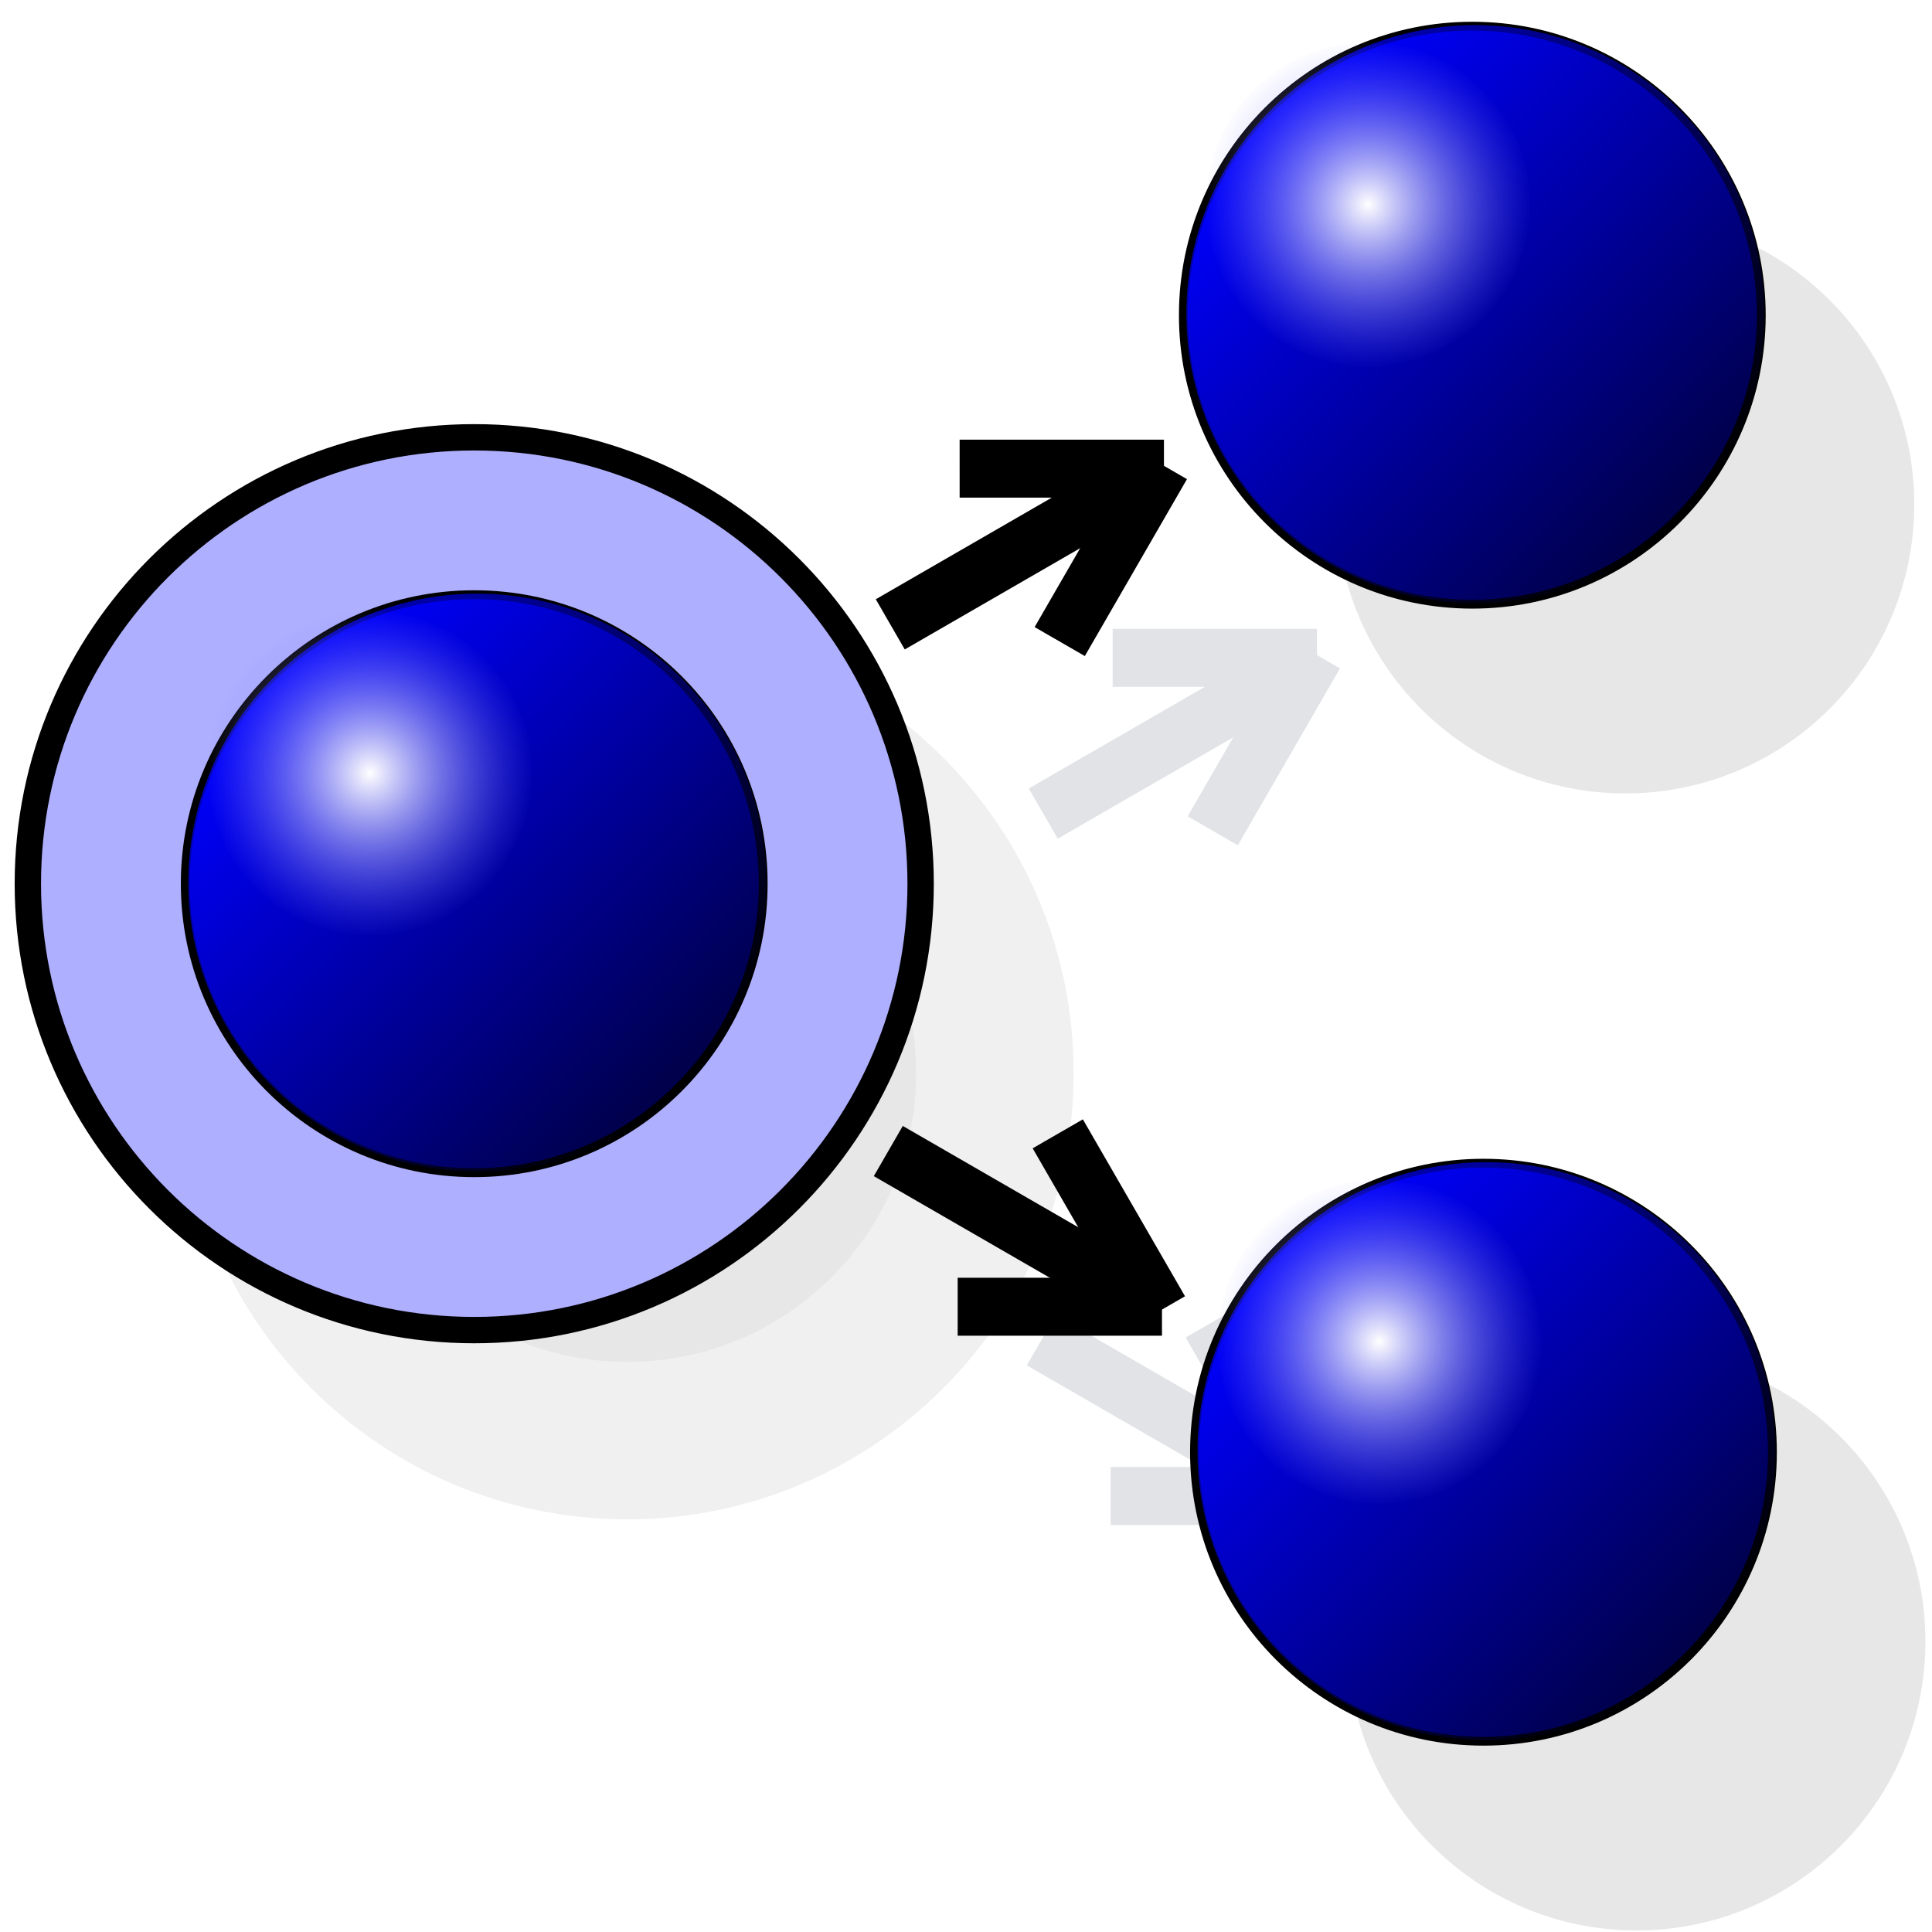
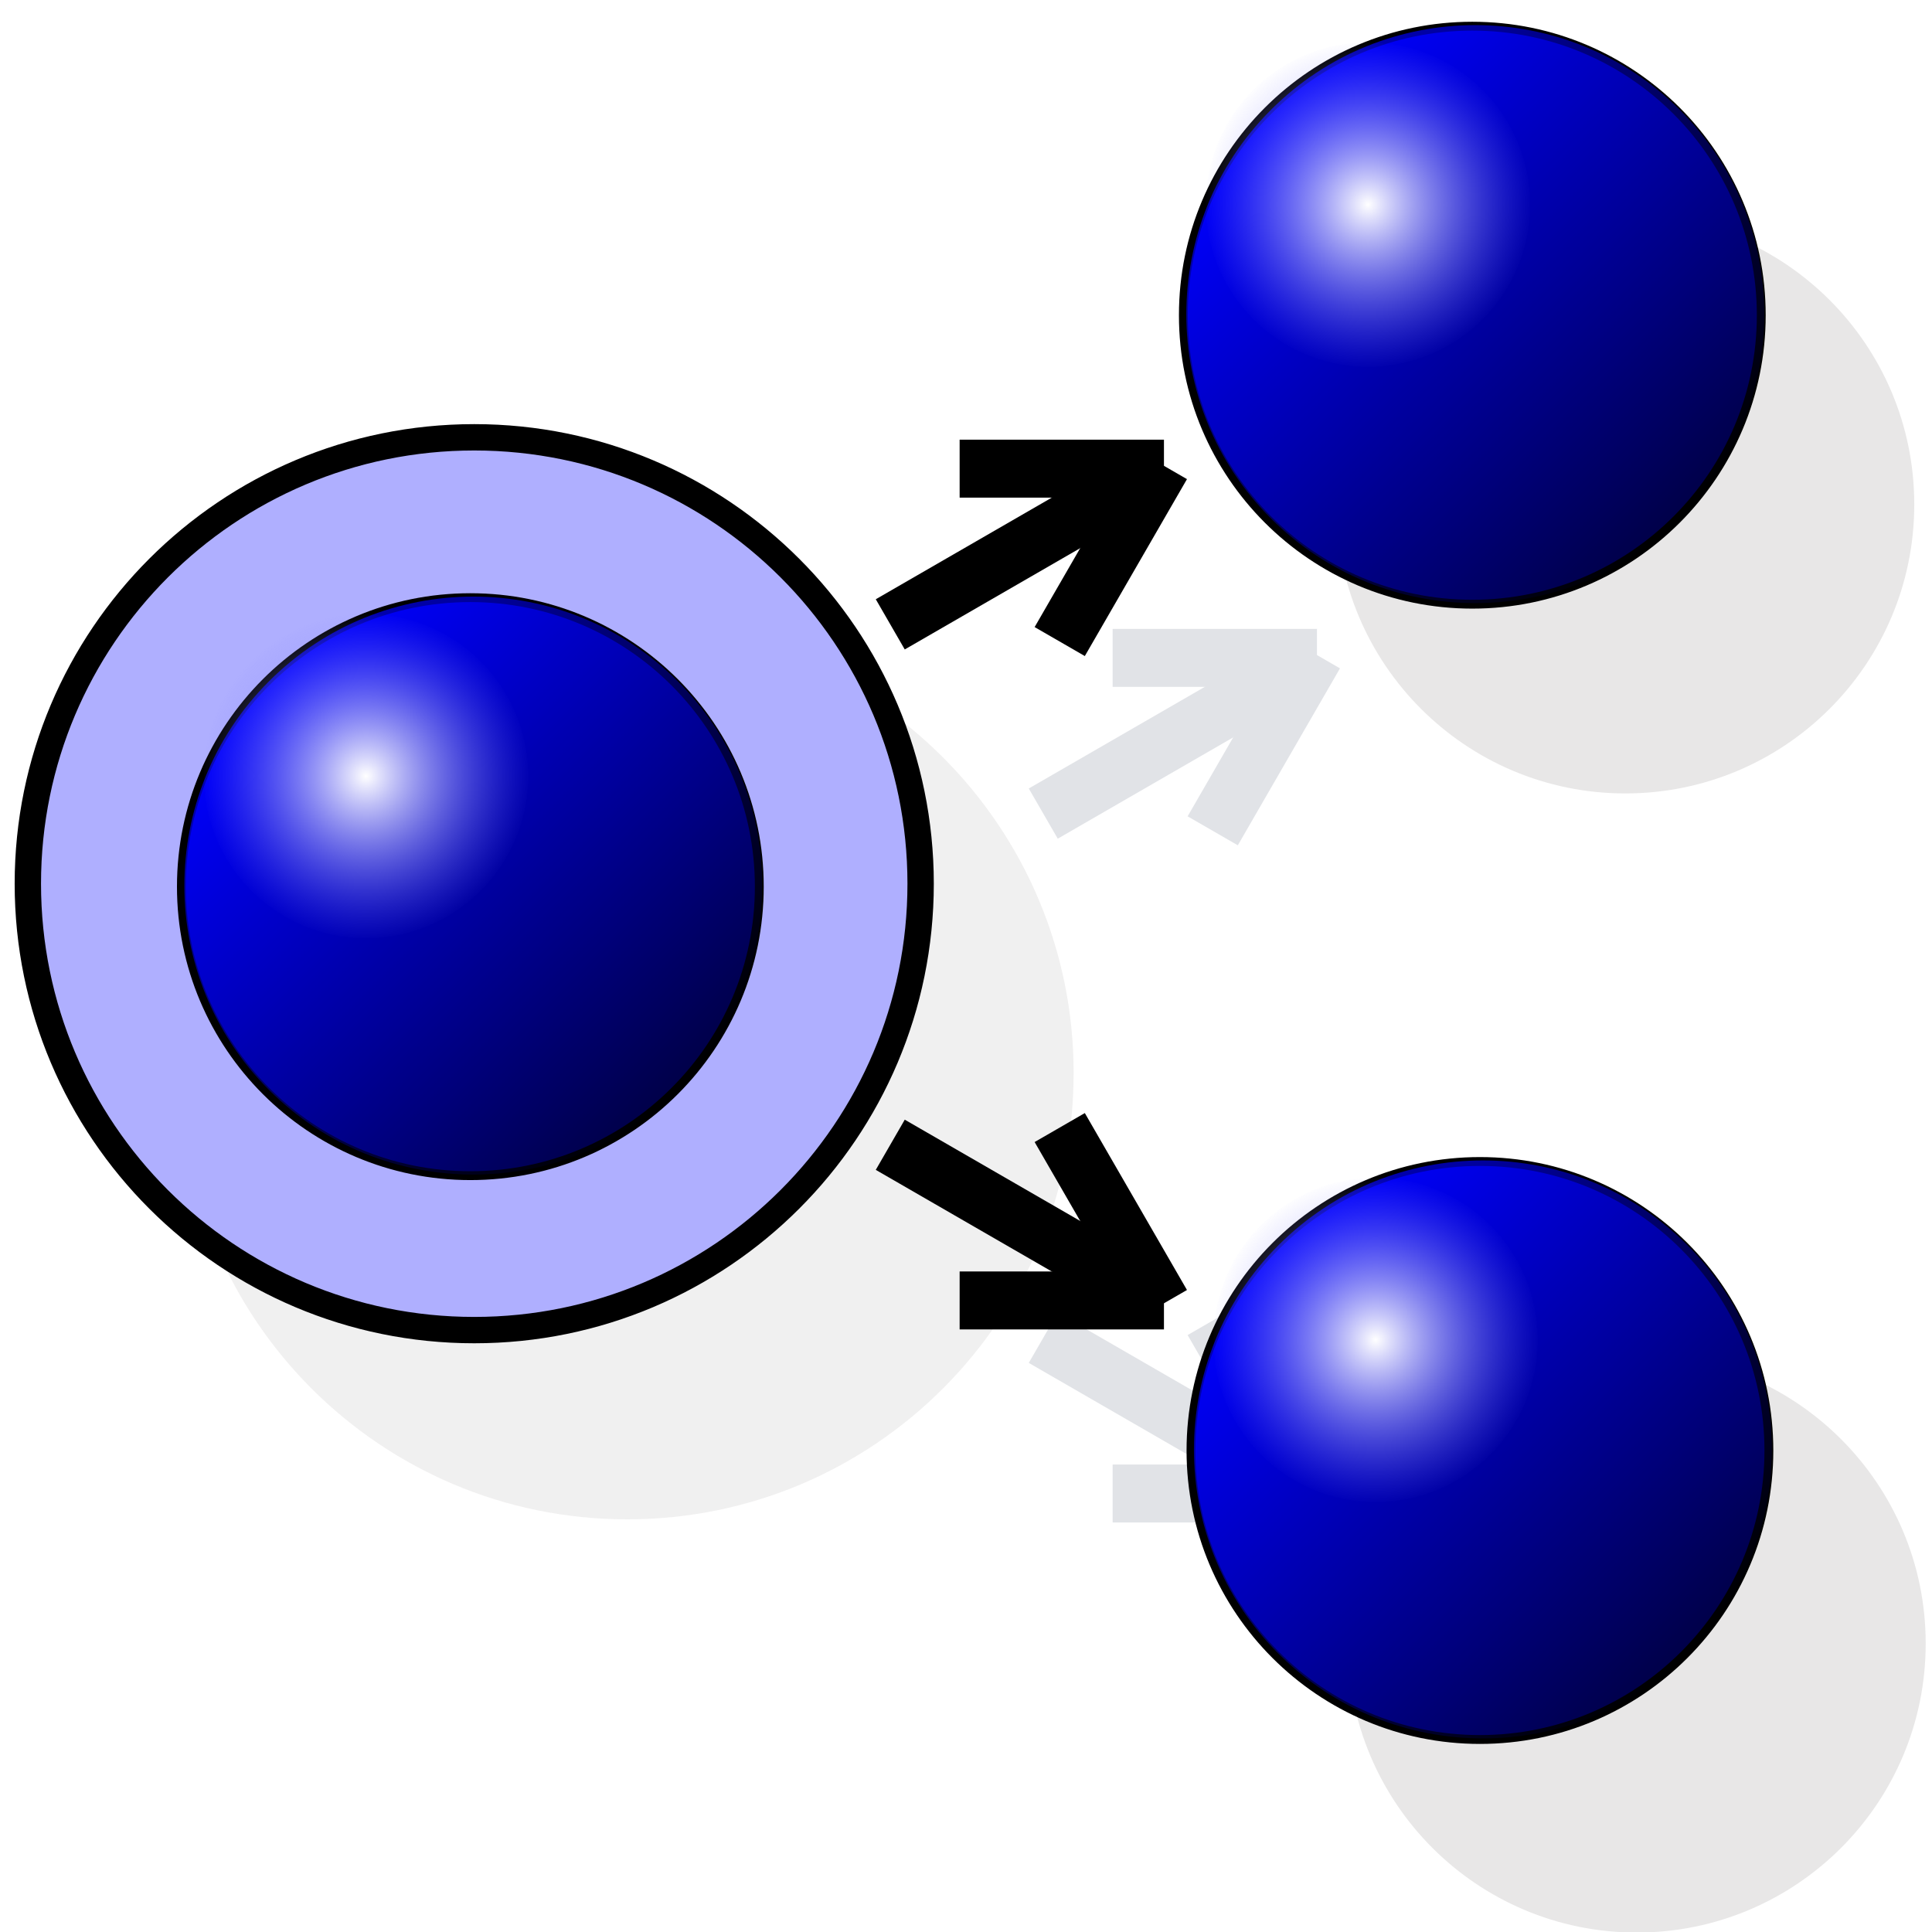
<svg xmlns="http://www.w3.org/2000/svg" xmlns:xlink="http://www.w3.org/1999/xlink" version="1.0" width="100" height="100" id="svg2">
  <defs id="defs4">
-     <linearGradient id="linearGradient7188">
-       <stop style="stop-color:#ff0000;stop-opacity:1;" offset="0" id="stop7190" />
-       <stop style="stop-color:#9d9dff;stop-opacity:1;" offset="1" id="stop7192" />
-     </linearGradient>
-     <linearGradient id="linearGradient4920">
-       <stop style="stop-color:#90b7ff;stop-opacity:1;" offset="0" id="stop4922" />
-       <stop style="stop-color:#2bb2ff;stop-opacity:1;" offset="1" id="stop4924" />
-     </linearGradient>
-     <marker orient="auto" refY="0.0" refX="0.0" id="Arrow2Lend" style="overflow:visible;">
-       <path id="path3495" style="font-size:12.0;fill-rule:evenodd;stroke-width:0.625;stroke-linejoin:round;" d="M 8.719,4.034 L -2.207,0.016 L 8.719,-4.002 C 6.973,-1.63 6.983,1.616 8.719,4.034 z " transform="scale(1.1) rotate(180) translate(1,0)" />
-     </marker>
-     <marker orient="auto" refY="0.0" refX="0.0" id="Arrow2Mend" style="overflow:visible;">
-       <path id="path3501" style="font-size:12.0;fill-rule:evenodd;stroke-width:0.625;stroke-linejoin:round;" d="M 8.719,4.034 L -2.207,0.016 L 8.719,-4.002 C 6.973,-1.63 6.983,1.616 8.719,4.034 z " transform="scale(0.6) rotate(180) translate(0,0)" />
-     </marker>
-     <marker orient="auto" refY="0.0" refX="0.0" id="Arrow1Mend" style="overflow:visible;">
-       <path id="path3483" d="M 0.0,0.0 L 5.0,-5.0 L -12.5,0.0 L 5.0,5.0 L 0.0,0.0 z " style="fill-rule:evenodd;stroke:#000000;stroke-width:1.0pt;marker-start:none;" transform="scale(0.4) rotate(180) translate(10,0)" />
-     </marker>
-     <marker orient="auto" refY="0.0" refX="0.0" id="Arrow1Lend" style="overflow:visible;">
-       <path id="path3477" d="M 0.0,0.0 L 5.0,-5.0 L -12.5,0.0 L 5.0,5.0 L 0.0,0.0 z " style="fill-rule:evenodd;stroke:#000000;stroke-width:1.0pt;marker-start:none;" transform="scale(0.8) rotate(180) translate(12.5,0)" />
-     </marker>
    <linearGradient id="linearGradient3384">
      <stop style="stop-color:#0000ff;stop-opacity:1;" offset="0" id="stop3386" />
      <stop style="stop-color:#000000;stop-opacity:1" offset="1" id="stop3388" />
    </linearGradient>
    <linearGradient id="linearGradient3252">
      <stop style="stop-color:#ffffff;stop-opacity:1" offset="0" id="stop3254" />
      <stop style="stop-color:#7f7fff;stop-opacity:0;" offset="1" id="stop3256" />
    </linearGradient>
-     <linearGradient id="linearGradient3149">
-       <stop style="stop-color:#aa4400;stop-opacity:1" offset="0" id="stop3151" />
-       <stop style="stop-color:#aa4400;stop-opacity:0.649" offset="1" id="stop3153" />
-     </linearGradient>
-     <linearGradient id="linearGradient3186">
-       <stop style="stop-color:#aaaaaa;stop-opacity:1" offset="0" id="stop3188" />
-       <stop style="stop-color:#fffffd;stop-opacity:0.502" offset="1" id="stop3190" />
-     </linearGradient>
-     <radialGradient cx="58.012" cy="63.346" r="33.113" fx="58.012" fy="63.346" id="radialGradient3260" xlink:href="#linearGradient3252" gradientUnits="userSpaceOnUse" />
-     <linearGradient x1="25.398" y1="63.346" x2="90.625" y2="63.346" id="linearGradient3390" xlink:href="#linearGradient3384" gradientUnits="userSpaceOnUse" />
-     <linearGradient x1="25.398" y1="63.346" x2="90.625" y2="63.346" id="linearGradient3459" xlink:href="#linearGradient3384" gradientUnits="userSpaceOnUse" />
-     <radialGradient cx="58.012" cy="63.346" r="33.113" fx="58.012" fy="63.346" id="radialGradient3461" xlink:href="#linearGradient3252" gradientUnits="userSpaceOnUse" />
-     <linearGradient x1="25.398" y1="63.346" x2="90.625" y2="63.346" id="linearGradient3480" xlink:href="#linearGradient3384" gradientUnits="userSpaceOnUse" />
-     <radialGradient cx="58.012" cy="63.346" r="33.113" fx="58.012" fy="63.346" id="radialGradient3482" xlink:href="#linearGradient3252" gradientUnits="userSpaceOnUse" />
-     <linearGradient x1="25.398" y1="63.346" x2="90.625" y2="63.346" id="linearGradient3490" xlink:href="#linearGradient3384" gradientUnits="userSpaceOnUse" />
-     <radialGradient cx="58.012" cy="63.346" r="33.113" fx="58.012" fy="63.346" id="radialGradient3492" xlink:href="#linearGradient3252" gradientUnits="userSpaceOnUse" />
-     <radialGradient xlink:href="#linearGradient3252" id="radialGradient2667" gradientUnits="userSpaceOnUse" cx="58.012" cy="63.346" fx="58.012" fy="63.346" r="33.113" gradientTransform="matrix(0.2740521,0,0,0.2740521,28.80419,13.98132)" />
-     <linearGradient xlink:href="#linearGradient3384" id="linearGradient2670" gradientUnits="userSpaceOnUse" x1="25.398" y1="63.346" x2="90.625" y2="63.346" gradientTransform="matrix(0.3452564,0.3452564,-0.3452564,0.3452564,52.45859,-4.521652)" />
-     <linearGradient xlink:href="#linearGradient3384" id="linearGradient3664" gradientUnits="userSpaceOnUse" gradientTransform="matrix(0.3452564,0.3452564,-0.3452564,0.3452564,52.45859,-4.521652)" x1="25.398" y1="63.346" x2="90.625" y2="63.346" />
-     <radialGradient xlink:href="#linearGradient3252" id="radialGradient3666" gradientUnits="userSpaceOnUse" gradientTransform="matrix(0.2740521,0,0,0.2740521,28.80419,13.98132)" cx="58.012" cy="63.346" fx="58.012" fy="63.346" r="33.113" />
-     <linearGradient xlink:href="#linearGradient3384" id="linearGradient3676" gradientUnits="userSpaceOnUse" gradientTransform="matrix(0.3452564,0.3452564,-0.3452564,0.3452564,52.45859,-4.521652)" x1="25.398" y1="63.346" x2="90.625" y2="63.346" />
-     <radialGradient xlink:href="#linearGradient3252" id="radialGradient3678" gradientUnits="userSpaceOnUse" gradientTransform="matrix(0.2740521,0,0,0.2740521,28.80419,13.98132)" cx="58.012" cy="63.346" fx="58.012" fy="63.346" r="33.113" />
-     <linearGradient xlink:href="#linearGradient3384" id="linearGradient4676" gradientUnits="userSpaceOnUse" gradientTransform="matrix(0.3452564,0.3452564,-0.3452564,0.3452564,52.45859,-4.521652)" x1="25.398" y1="63.346" x2="90.625" y2="63.346" />
-     <radialGradient xlink:href="#linearGradient3252" id="radialGradient4678" gradientUnits="userSpaceOnUse" gradientTransform="matrix(0.2740521,0,0,0.2740521,28.80419,13.98132)" cx="58.012" cy="63.346" fx="58.012" fy="63.346" r="33.113" />
-     <linearGradient xlink:href="#linearGradient3384" id="linearGradient4680" gradientUnits="userSpaceOnUse" gradientTransform="matrix(0.3452564,0.3452564,-0.3452564,0.3452564,52.45859,-4.521652)" x1="25.398" y1="63.346" x2="90.625" y2="63.346" />
-     <radialGradient xlink:href="#linearGradient3252" id="radialGradient4682" gradientUnits="userSpaceOnUse" gradientTransform="matrix(0.2740521,0,0,0.2740521,28.80419,13.98132)" cx="58.012" cy="63.346" fx="58.012" fy="63.346" r="33.113" />
-     <linearGradient xlink:href="#linearGradient3384" id="linearGradient4684" gradientUnits="userSpaceOnUse" gradientTransform="matrix(0.3452564,0.3452564,-0.3452564,0.3452564,52.45859,-4.521652)" x1="25.398" y1="63.346" x2="90.625" y2="63.346" />
-     <radialGradient xlink:href="#linearGradient3252" id="radialGradient4686" gradientUnits="userSpaceOnUse" gradientTransform="matrix(0.2740521,0,0,0.2740521,28.80419,13.98132)" cx="58.012" cy="63.346" fx="58.012" fy="63.346" r="33.113" />
-     <linearGradient xlink:href="#linearGradient3384" id="linearGradient3557" gradientUnits="userSpaceOnUse" gradientTransform="matrix(0.3452564,0.3452564,-0.3452564,0.3452564,52.45859,-4.521652)" x1="25.398" y1="63.346" x2="90.625" y2="63.346" />
-     <radialGradient xlink:href="#linearGradient3252" id="radialGradient3559" gradientUnits="userSpaceOnUse" gradientTransform="matrix(0.2740521,0,0,0.2740521,28.80419,13.98132)" cx="58.012" cy="63.346" fx="58.012" fy="63.346" r="33.113" />
-     <linearGradient xlink:href="#linearGradient3384" id="linearGradient3573" gradientUnits="userSpaceOnUse" gradientTransform="matrix(0.3452564,0.3452564,-0.3452564,0.3452564,52.45859,-4.521652)" x1="25.398" y1="63.346" x2="90.625" y2="63.346" />
-     <radialGradient xlink:href="#linearGradient3252" id="radialGradient3575" gradientUnits="userSpaceOnUse" gradientTransform="matrix(0.2740521,0,0,0.2740521,28.80419,13.98132)" cx="58.012" cy="63.346" fx="58.012" fy="63.346" r="33.113" />
-     <linearGradient xlink:href="#linearGradient3384" id="linearGradient3589" gradientUnits="userSpaceOnUse" gradientTransform="matrix(0.3452564,0.3452564,-0.3452564,0.3452564,52.45859,-4.521652)" x1="25.398" y1="63.346" x2="90.625" y2="63.346" />
-     <radialGradient xlink:href="#linearGradient3252" id="radialGradient3591" gradientUnits="userSpaceOnUse" gradientTransform="matrix(0.2740521,0,0,0.2740521,28.80419,13.98132)" cx="58.012" cy="63.346" fx="58.012" fy="63.346" r="33.113" />
-     <linearGradient xlink:href="#linearGradient3384" id="linearGradient3864" gradientUnits="userSpaceOnUse" gradientTransform="matrix(0.2377304,0.2377304,-0.2377304,0.2377304,27.18034,-5.303897)" x1="25.398" y1="63.346" x2="90.625" y2="63.346" />
-     <radialGradient xlink:href="#linearGradient3252" id="radialGradient3866" gradientUnits="userSpaceOnUse" gradientTransform="matrix(0.1887019,0,0,0.1887019,10.89282,7.436544)" cx="58.012" cy="63.346" fx="58.012" fy="63.346" r="33.113" />
-     <linearGradient xlink:href="#linearGradient3384" id="linearGradient3868" gradientUnits="userSpaceOnUse" gradientTransform="matrix(0.2377304,0.2377304,-0.2377304,0.2377304,76.51765,20.35786)" x1="25.398" y1="63.346" x2="90.625" y2="63.346" />
-     <radialGradient xlink:href="#linearGradient3252" id="radialGradient3870" gradientUnits="userSpaceOnUse" gradientTransform="matrix(0.1887019,0,0,0.1887019,60.23013,33.0983)" cx="58.012" cy="63.346" fx="58.012" fy="63.346" r="33.113" />
-     <linearGradient xlink:href="#linearGradient3384" id="linearGradient3876" gradientUnits="userSpaceOnUse" gradientTransform="matrix(0.2377304,0.2377304,-0.2377304,0.2377304,27.18034,-5.303897)" x1="25.398" y1="63.346" x2="90.625" y2="63.346" />
-     <radialGradient xlink:href="#linearGradient3252" id="radialGradient3878" gradientUnits="userSpaceOnUse" gradientTransform="matrix(0.1887019,0,0,0.1887019,10.89282,7.436544)" cx="58.012" cy="63.346" fx="58.012" fy="63.346" r="33.113" />
-     <linearGradient xlink:href="#linearGradient3384" id="linearGradient3880" gradientUnits="userSpaceOnUse" gradientTransform="matrix(0.2377304,0.2377304,-0.2377304,0.2377304,76.51765,20.35786)" x1="25.398" y1="63.346" x2="90.625" y2="63.346" />
-     <radialGradient xlink:href="#linearGradient3252" id="radialGradient3882" gradientUnits="userSpaceOnUse" gradientTransform="matrix(0.1887019,0,0,0.1887019,60.23013,33.0983)" cx="58.012" cy="63.346" fx="58.012" fy="63.346" r="33.113" />
    <linearGradient xlink:href="#linearGradient3384" id="linearGradient10289" gradientUnits="userSpaceOnUse" gradientTransform="matrix(0.2377304,0.2377304,-0.2377304,0.2377304,130.1041,3.861581)" x1="25.398" y1="63.346" x2="90.625" y2="63.346" />
    <radialGradient xlink:href="#linearGradient3252" id="radialGradient10291" gradientUnits="userSpaceOnUse" gradientTransform="matrix(0.1887019,0,0,0.1887019,113.8166,16.60202)" cx="58.012" cy="63.346" fx="58.012" fy="63.346" r="33.113" />
    <linearGradient xlink:href="#linearGradient3384" id="linearGradient10293" gradientUnits="userSpaceOnUse" gradientTransform="matrix(0.2377304,0.2377304,-0.2377304,0.2377304,130.1041,3.861581)" x1="25.398" y1="63.346" x2="90.625" y2="63.346" />
    <radialGradient xlink:href="#linearGradient3252" id="radialGradient10295" gradientUnits="userSpaceOnUse" gradientTransform="matrix(0.1887019,0,0,0.1887019,113.8166,16.60202)" cx="58.012" cy="63.346" fx="58.012" fy="63.346" r="33.113" />
    <radialGradient xlink:href="#linearGradient3252" id="radialGradient10323" gradientUnits="userSpaceOnUse" gradientTransform="matrix(0.2573953,0,0,0.2573953,4.214156,23.71035)" cx="58.012" cy="63.346" fx="58.012" fy="63.346" r="33.113" />
    <linearGradient xlink:href="#linearGradient3384" id="linearGradient10326" gradientUnits="userSpaceOnUse" gradientTransform="matrix(0.3242718,0.3242718,-0.3242718,0.3242718,26.43085,6.331982)" x1="25.398" y1="63.346" x2="90.625" y2="63.346" />
  </defs>
-   <g id="g11385" transform="translate(-115.9884,74.71864)">
-     <g id="g11379">
-       <path id="path10340" style="fill:#e8e7e7;fill-opacity:1;fill-rule:evenodd;stroke:none;stroke-width:0.459px;stroke-linecap:butt;stroke-linejoin:miter;stroke-opacity:1" d="M 215.647,10.242 C 215.649,18.503 208.952,25.201 200.691,25.201 C 192.43,25.201 185.734,18.503 185.735,10.242 C 185.734,1.981 192.43,-4.717 200.691,-4.717 C 208.952,-4.717 215.649,1.981 215.647,10.242 L 215.647,10.242 z " />
-       <path id="path10348" style="fill:#e8e7e7;fill-opacity:1;fill-rule:evenodd;stroke:none;stroke-width:0.459px;stroke-linecap:butt;stroke-linejoin:miter;stroke-opacity:1" d="M 215.07,-48.61 C 215.072,-40.349 208.375,-33.651 200.114,-33.651 C 191.853,-33.651 185.156,-40.349 185.158,-48.61 C 185.156,-56.871 191.853,-63.568 200.114,-63.568 C 208.375,-63.568 215.072,-56.871 215.07,-48.61 L 215.07,-48.61 z " />
-       <path style="opacity:0.641;fill:#e8e7e7;fill-opacity:1;fill-rule:evenodd;stroke:none;stroke-width:1px;stroke-linecap:butt;stroke-linejoin:miter;stroke-opacity:1" id="path10354" d="M 122.484 47.271 A 16.939 16.939 0 1 1  88.606,47.271 A 16.939 16.939 0 1 1  122.484 47.271 z" transform="matrix(1.364032,0,0,1.364032,4.487084,-83.66285)" />
-       <path id="path10356" style="fill:#e8e7e7;fill-opacity:1;fill-rule:evenodd;stroke:none;stroke-width:0.459px;stroke-linecap:butt;stroke-linejoin:miter;stroke-opacity:1" d="M 163.41,-19.184 C 163.411,-10.923 156.715,-4.225 148.454,-4.225 C 140.192,-4.225 133.496,-10.923 133.497,-19.184 C 133.496,-27.445 140.192,-34.142 148.454,-34.142 C 156.715,-34.142 163.411,-27.445 163.41,-19.184 L 163.41,-19.184 z " />
+   <use x="0" y="0" xlink:href="#path10348" id="use2673" transform="translate(0.5915775,58.96055)" width="100" height="100" />
+   <path style="opacity:0.641;fill:#e8e7e7;fill-opacity:1;fill-rule:evenodd;stroke:none;stroke-width:1px;stroke-linecap:butt;stroke-linejoin:miter;stroke-opacity:1" id="path10354" d="M 122.484 47.271 A 16.939 16.939 0 1 1  88.606,47.271 A 16.939 16.939 0 1 1  122.484 47.271 z" transform="matrix(1.364032,0,0,1.364032,-111.5013,-8.944209)" />
+   <path style="opacity:1;fill:#afafff;fill-opacity:1;fill-rule:evenodd;stroke:#000000;stroke-width:1px;stroke-linecap:butt;stroke-linejoin:miter;stroke-opacity:1" id="path4653" d="M 122.484 47.271 A 16.939 16.939 0 1 1  88.606,47.271 A 16.939 16.939 0 1 1  122.484 47.271 z" transform="matrix(1.364032,0,0,1.364032,-119.4204,-18.73879)" />
+   <use x="0" y="0" xlink:href="#g6183" id="use2652" transform="translate(-51.86162,29.57887)" width="100" height="100" />
+   <path id="path10348" style="fill:#e8e7e7;fill-opacity:1;fill-rule:evenodd;stroke:none;stroke-width:0.459px;stroke-linecap:butt;stroke-linejoin:miter;stroke-opacity:1" d="M 99.082,26.109 C 99.083,34.37 92.387,41.068 84.126,41.068 C 75.864,41.068 69.168,34.37 69.169,26.109 C 69.168,17.848 75.864,11.15 84.126,11.15 C 92.387,11.15 99.083,17.848 99.082,26.109 L 99.082,26.109 z " />
+   <g id="g2684">
+     <path id="path10366" d="M 68.165,34.053 C 57.59,34.053 57.59,34.053 57.59,34.053 L 57.59,34.053" style="fill:none;fill-rule:evenodd;stroke:#e1e3e7;stroke-width:3;stroke-linecap:butt;stroke-linejoin:miter;stroke-miterlimit:4;stroke-dasharray:none;stroke-opacity:1" />
+     <g id="g2675">
+       <path style="fill:none;fill-rule:evenodd;stroke:#e1e3e7;stroke-width:3;stroke-linecap:butt;stroke-linejoin:miter;stroke-miterlimit:4;stroke-dasharray:none;stroke-opacity:1" d="M 67.783,34.153 C 53.999,42.111 53.999,42.111 53.999,42.111 L 53.999,42.111" id="path10364" />
+       <path style="fill:none;fill-rule:evenodd;stroke:#e1e3e7;stroke-width:3;stroke-linecap:butt;stroke-linejoin:miter;stroke-miterlimit:4;stroke-dasharray:none;stroke-opacity:1" d="M 68.058,33.844 C 62.77,43.003 62.77,43.003 62.77,43.003 L 62.77,43.003" id="path10368" />
    </g>
-     <path id="path10364" d="M 183.771,-40.566 C 169.987,-32.608 169.987,-32.608 169.987,-32.608 L 169.987,-32.608" style="fill:none;fill-rule:evenodd;stroke:#e1e3e7;stroke-width:3;stroke-linecap:butt;stroke-linejoin:miter;stroke-miterlimit:4;stroke-dasharray:none;stroke-opacity:1" />
-     <path id="path10366" d="M 184.154,-40.666 C 173.579,-40.666 173.579,-40.666 173.579,-40.666 L 173.579,-40.666" style="fill:none;fill-rule:evenodd;stroke:#e1e3e7;stroke-width:3;stroke-linecap:butt;stroke-linejoin:miter;stroke-miterlimit:4;stroke-dasharray:none;stroke-opacity:1" />
-     <path id="path10368" d="M 184.046,-40.874 C 178.759,-31.716 178.759,-31.716 178.759,-31.716 L 178.759,-31.716" style="fill:none;fill-rule:evenodd;stroke:#e1e3e7;stroke-width:3;stroke-linecap:butt;stroke-linejoin:miter;stroke-miterlimit:4;stroke-dasharray:none;stroke-opacity:1" />
-     <path id="path10372" d="M 183.669,2.612 C 169.885,-5.346 169.885,-5.346 169.885,-5.346 L 169.885,-5.346" style="fill:none;fill-rule:evenodd;stroke:#e1e3e7;stroke-width:3;stroke-linecap:butt;stroke-linejoin:miter;stroke-miterlimit:4;stroke-dasharray:none;stroke-opacity:1" />
-     <path id="path10374" d="M 184.052,2.712 C 173.477,2.712 173.477,2.712 173.477,2.712 L 173.477,2.712" style="fill:none;fill-rule:evenodd;stroke:#e1e3e7;stroke-width:3;stroke-linecap:butt;stroke-linejoin:miter;stroke-miterlimit:4;stroke-dasharray:none;stroke-opacity:1" />
-     <path id="path10376" d="M 183.944,2.92 C 178.657,-6.238 178.657,-6.238 178.657,-6.238 L 178.657,-6.238" style="fill:none;fill-rule:evenodd;stroke:#e1e3e7;stroke-width:3;stroke-linecap:butt;stroke-linejoin:miter;stroke-miterlimit:4;stroke-dasharray:none;stroke-opacity:1" />
-   </g>
-   <g id="g6171" transform="matrix(1.364032,0,0,1.364032,-98.79759,30.49061)">
-     <path d="M 139.687,32.753 C 139.688,38.809 134.779,43.719 128.722,43.719 C 122.666,43.719 117.757,38.809 117.758,32.753 C 117.757,26.696 122.666,21.786 128.722,21.786 C 134.779,21.786 139.688,26.696 139.687,32.753 L 139.687,32.753 z " style="fill:#0000ff;fill-opacity:1;fill-rule:evenodd;stroke:#000000;stroke-width:0.336px;stroke-linecap:butt;stroke-linejoin:miter;stroke-opacity:1" id="path6173" />
-     <path d="M 136.589,40.465 C 132.307,44.748 125.364,44.749 121.081,40.467 C 116.799,36.184 116.799,29.241 121.083,24.959 C 125.365,20.675 132.308,20.675 136.591,24.957 C 140.873,29.24 140.872,36.183 136.589,40.465 L 136.589,40.465 z " style="opacity:0.717;fill:url(#linearGradient10289);fill-opacity:1;fill-rule:evenodd;stroke:none;stroke-width:1px;stroke-linecap:butt;stroke-linejoin:miter;stroke-opacity:1" id="path6175" />
-     <path d="M 130.918,28.556 C 130.918,31.955 128.163,34.711 124.763,34.711 C 121.364,34.711 118.609,31.955 118.609,28.556 C 118.609,25.156 121.364,22.4 124.763,22.4 C 128.163,22.4 130.918,25.156 130.918,28.556 L 130.918,28.556 z " style="fill:url(#radialGradient10291);fill-opacity:1;fill-rule:evenodd;stroke:none;stroke-width:1px;stroke-linecap:butt;stroke-linejoin:miter;stroke-opacity:1" id="path6177" />
  </g>
  <g id="g6183" transform="matrix(1.364032,0,0,1.364032,-99.37482,-28.36129)">
    <path d="M 139.687,32.753 C 139.688,38.809 134.779,43.719 128.722,43.719 C 122.666,43.719 117.757,38.809 117.758,32.753 C 117.757,26.696 122.666,21.786 128.722,21.786 C 134.779,21.786 139.688,26.696 139.687,32.753 L 139.687,32.753 z " style="fill:#0000ff;fill-opacity:1;fill-rule:evenodd;stroke:#000000;stroke-width:0.336px;stroke-linecap:butt;stroke-linejoin:miter;stroke-opacity:1" id="path6185" />
    <path d="M 136.589,40.465 C 132.307,44.748 125.364,44.749 121.081,40.467 C 116.799,36.184 116.799,29.241 121.083,24.959 C 125.365,20.675 132.308,20.675 136.591,24.957 C 140.873,29.24 140.872,36.183 136.589,40.465 L 136.589,40.465 z " style="opacity:0.717;fill:url(#linearGradient10293);fill-opacity:1;fill-rule:evenodd;stroke:none;stroke-width:1px;stroke-linecap:butt;stroke-linejoin:miter;stroke-opacity:1" id="path6187" />
    <path d="M 130.918,28.556 C 130.918,31.955 128.163,34.711 124.763,34.711 C 121.364,34.711 118.609,31.955 118.609,28.556 C 118.609,25.156 121.364,22.4 124.763,22.4 C 128.163,22.4 130.918,25.156 130.918,28.556 L 130.918,28.556 z " style="fill:url(#radialGradient10295);fill-opacity:1;fill-rule:evenodd;stroke:none;stroke-width:1px;stroke-linecap:butt;stroke-linejoin:miter;stroke-opacity:1" id="path6189" />
  </g>
-   <path style="opacity:1;fill:#afafff;fill-opacity:1;fill-rule:evenodd;stroke:#000000;stroke-width:1px;stroke-linecap:butt;stroke-linejoin:miter;stroke-opacity:1" id="path4653" d="M 122.484 47.271 A 16.939 16.939 0 1 1  88.606,47.271 A 16.939 16.939 0 1 1  122.484 47.271 z" transform="matrix(1.364032,0,0,1.364032,-119.4204,-18.73879)" />
-   <path id="path3670" style="fill:#0000ff;fill-opacity:1;fill-rule:evenodd;stroke:#000000;stroke-width:0.459px;stroke-linecap:butt;stroke-linejoin:miter;stroke-opacity:1" d="M 39.502,45.74 C 39.504,54.001 32.807,60.699 24.546,60.699 C 16.285,60.699 9.588,54.001 9.59,45.74 C 9.588,37.479 16.285,30.782 24.546,30.782 C 32.807,30.782 39.504,37.479 39.502,45.74 L 39.502,45.74 z " />
-   <path id="path3672" style="opacity:0.717;fill:url(#linearGradient10326);fill-opacity:1;fill-rule:evenodd;stroke:none;stroke-width:1px;stroke-linecap:butt;stroke-linejoin:miter;stroke-opacity:1" d="M 35.277,56.26 C 29.436,62.103 19.965,62.104 14.124,56.262 C 8.282,50.421 8.283,40.95 14.125,35.109 C 19.966,29.267 29.437,29.266 35.279,35.107 C 41.12,40.949 41.119,50.42 35.277,56.26 L 35.277,56.26 z " />
-   <path id="path3674" style="fill:url(#radialGradient10323);fill-opacity:1;fill-rule:evenodd;stroke:none;stroke-width:1px;stroke-linecap:butt;stroke-linejoin:miter;stroke-opacity:1" d="M 27.541,40.015 C 27.541,44.652 23.783,48.411 19.146,48.411 C 14.509,48.411 10.751,44.652 10.752,40.015 C 10.751,35.379 14.509,31.619 19.146,31.619 C 23.783,31.619 27.541,35.379 27.541,40.015 L 27.541,40.015 z " />
  <g id="g8180" transform="matrix(0.67664,1.171975,-1.171975,0.67664,38.90505,-46.29983)" style="stroke-width:2.217;stroke-miterlimit:4;stroke-dasharray:none">
    <path id="path7205" d="M 52.961,12.694 C 52.961,24.455 52.961,24.455 52.961,24.455 L 52.961,24.455" style="fill:none;fill-rule:evenodd;stroke:#000000;stroke-width:2.217;stroke-linecap:butt;stroke-linejoin:miter;stroke-miterlimit:4;stroke-dasharray:none;stroke-opacity:1" />
    <path id="path7207" d="M 53.038,12.412 C 49.131,19.18 49.131,19.18 49.131,19.18 L 49.131,19.18" style="fill:none;fill-rule:evenodd;stroke:#000000;stroke-width:2.217;stroke-linecap:butt;stroke-linejoin:miter;stroke-miterlimit:4;stroke-dasharray:none;stroke-opacity:1" />
    <path id="path7209" d="M 52.865,12.404 C 56.772,19.171 56.772,19.171 56.772,19.171 L 56.772,19.171" style="fill:none;fill-rule:evenodd;stroke:#000000;stroke-width:2.217;stroke-linecap:butt;stroke-linejoin:miter;stroke-miterlimit:4;stroke-dasharray:none;stroke-opacity:1" />
  </g>
-   <g id="g10330" transform="matrix(0.67664,-1.171975,-1.171975,-0.67664,38.8032,138.1941)" style="stroke-width:2.217;stroke-miterlimit:4;stroke-dasharray:none">
-     <path id="path10332" d="M 52.961,12.694 C 52.961,24.455 52.961,24.455 52.961,24.455 L 52.961,24.455" style="fill:none;fill-rule:evenodd;stroke:#000000;stroke-width:2.217;stroke-linecap:butt;stroke-linejoin:miter;stroke-miterlimit:4;stroke-dasharray:none;stroke-opacity:1" />
-     <path id="path10334" d="M 53.038,12.412 C 49.131,19.18 49.131,19.18 49.131,19.18 L 49.131,19.18" style="fill:none;fill-rule:evenodd;stroke:#000000;stroke-width:2.217;stroke-linecap:butt;stroke-linejoin:miter;stroke-miterlimit:4;stroke-dasharray:none;stroke-opacity:1" />
-     <path id="path10336" d="M 52.865,12.404 C 56.772,19.171 56.772,19.171 56.772,19.171 L 56.772,19.171" style="fill:none;fill-rule:evenodd;stroke:#000000;stroke-width:2.217;stroke-linecap:butt;stroke-linejoin:miter;stroke-miterlimit:4;stroke-dasharray:none;stroke-opacity:1" />
-   </g>
+   <use x="0" y="0" xlink:href="#g2684" id="use2690" transform="matrix(1,0,0,-1,0,111.3557)" width="100" height="100" />
+   <use x="0" y="0" xlink:href="#g8180" id="use2692" transform="matrix(1,0,0,-1,0,91.56935)" width="100" height="100" />
+   <use x="0" y="0" xlink:href="#g6183" id="use2654" transform="translate(0.394385,58.76336)" width="100" height="100" />
</svg>
